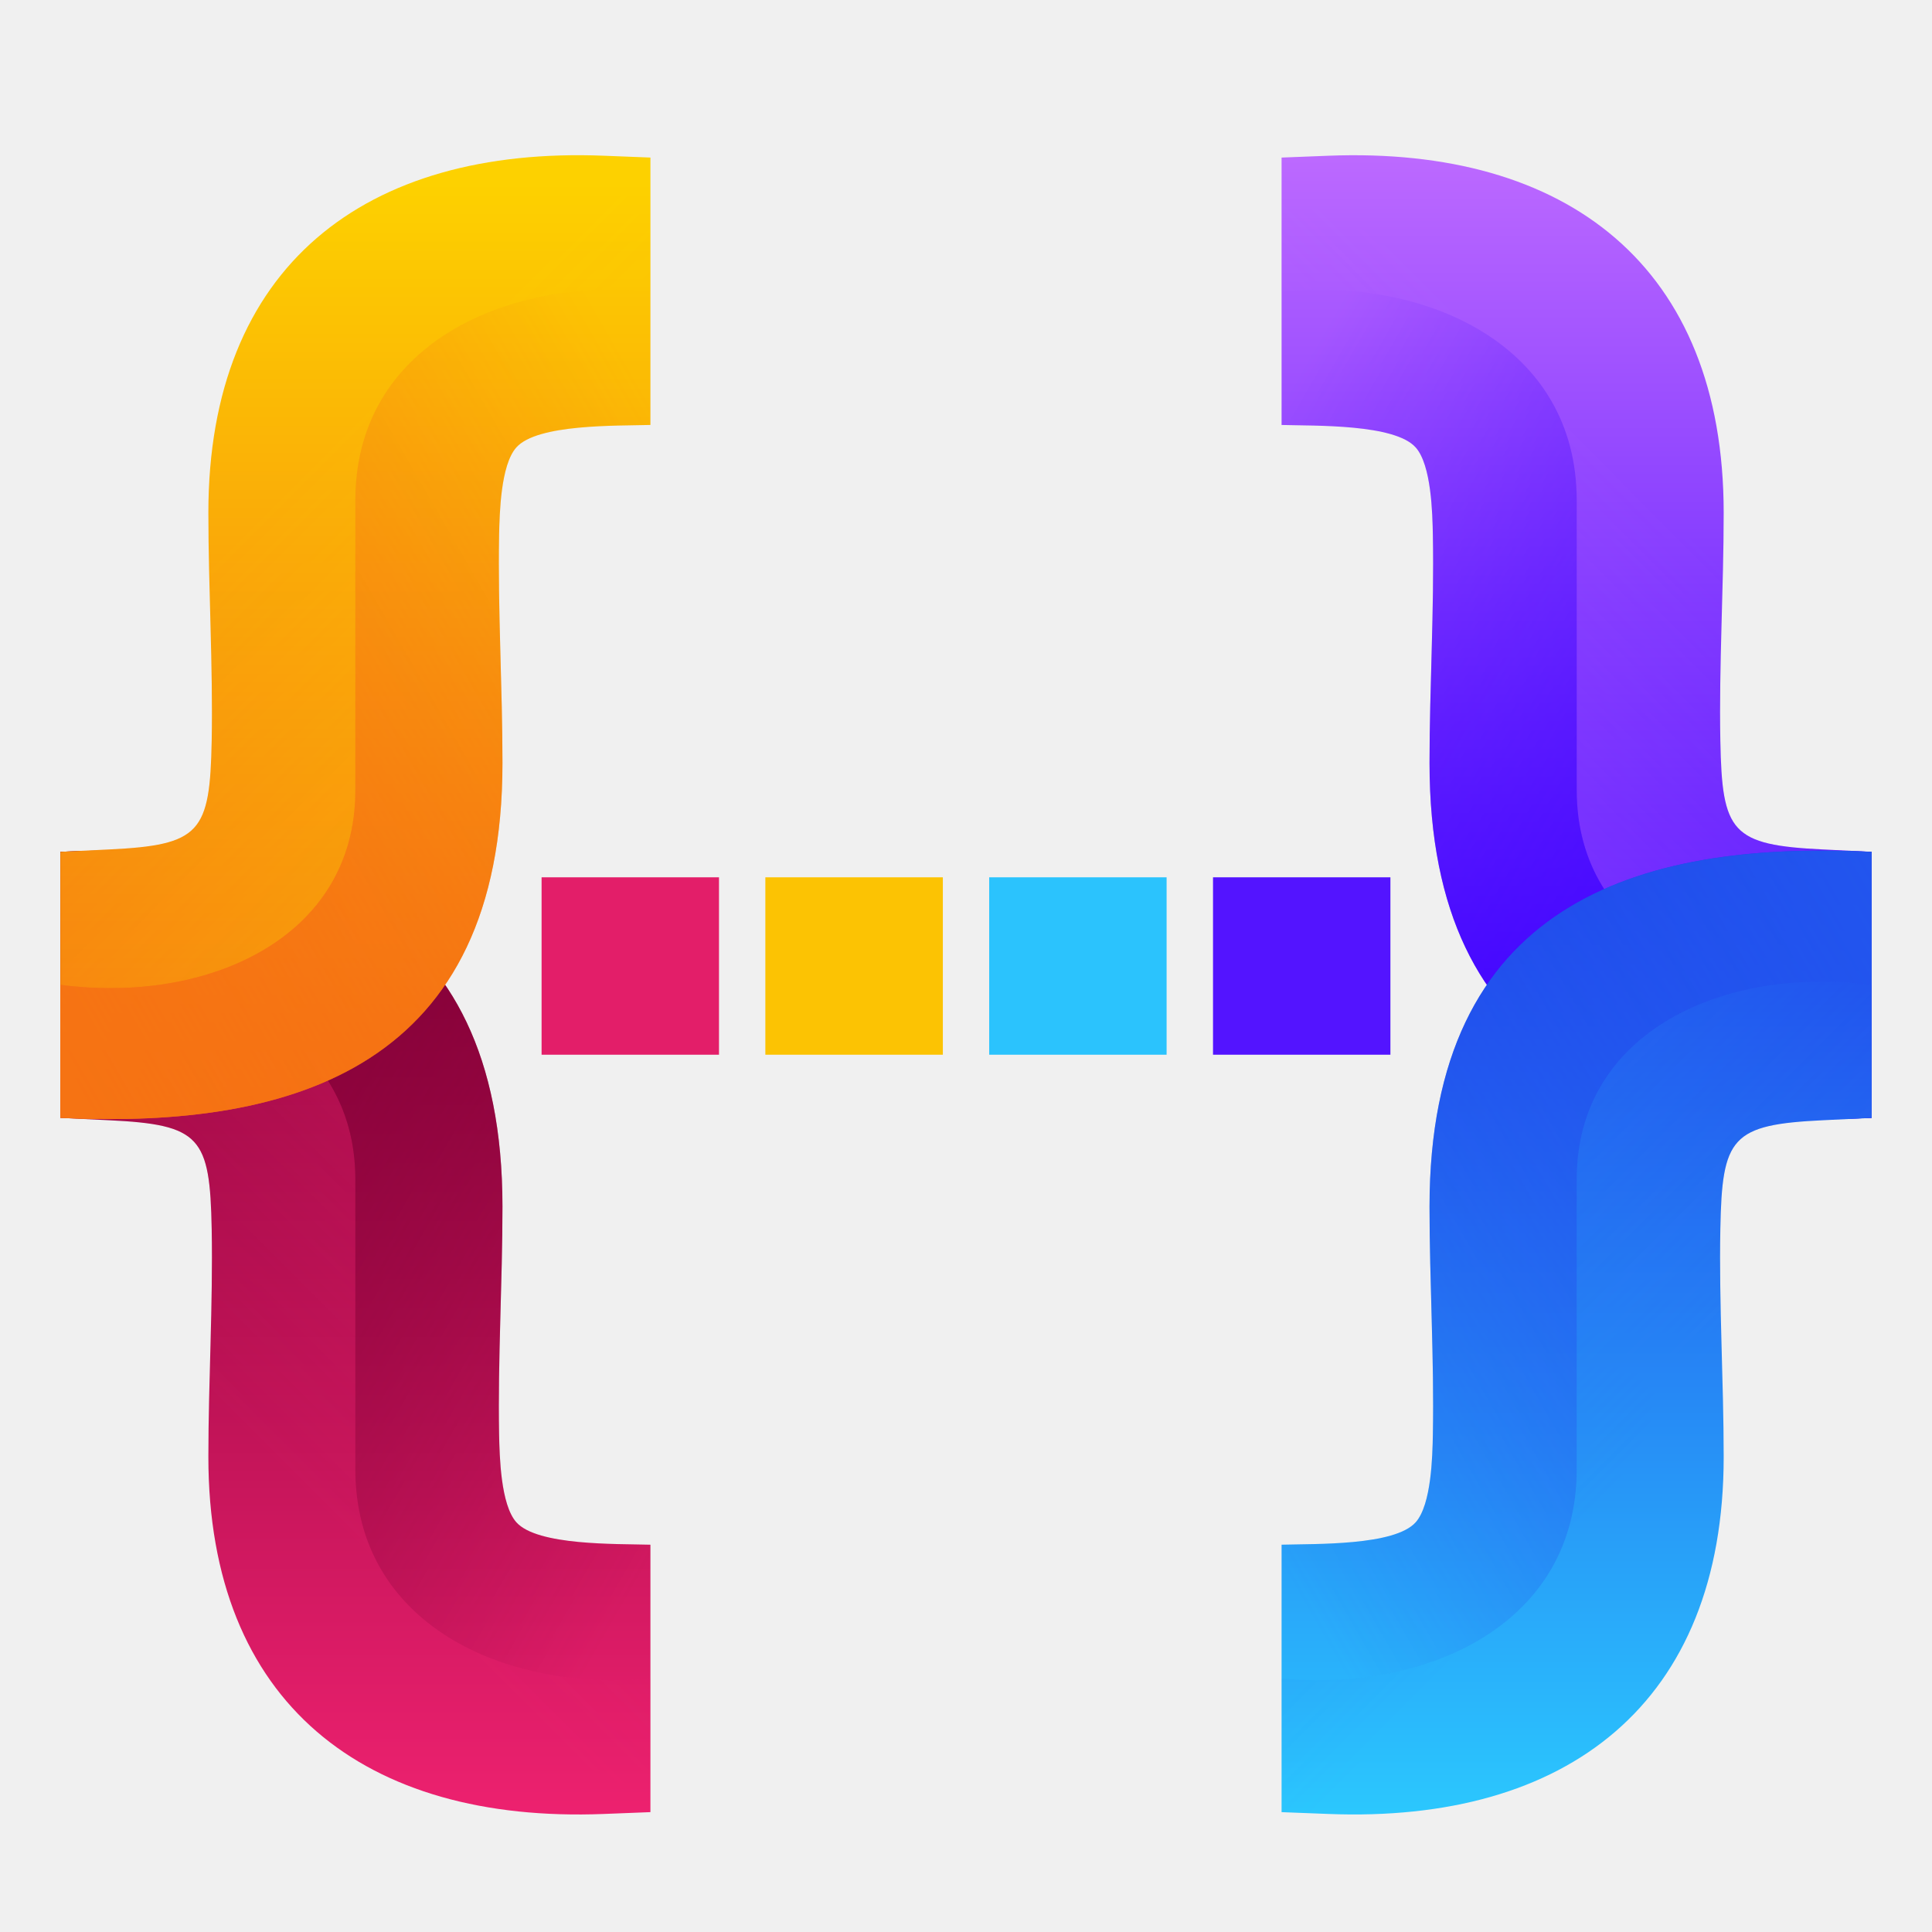
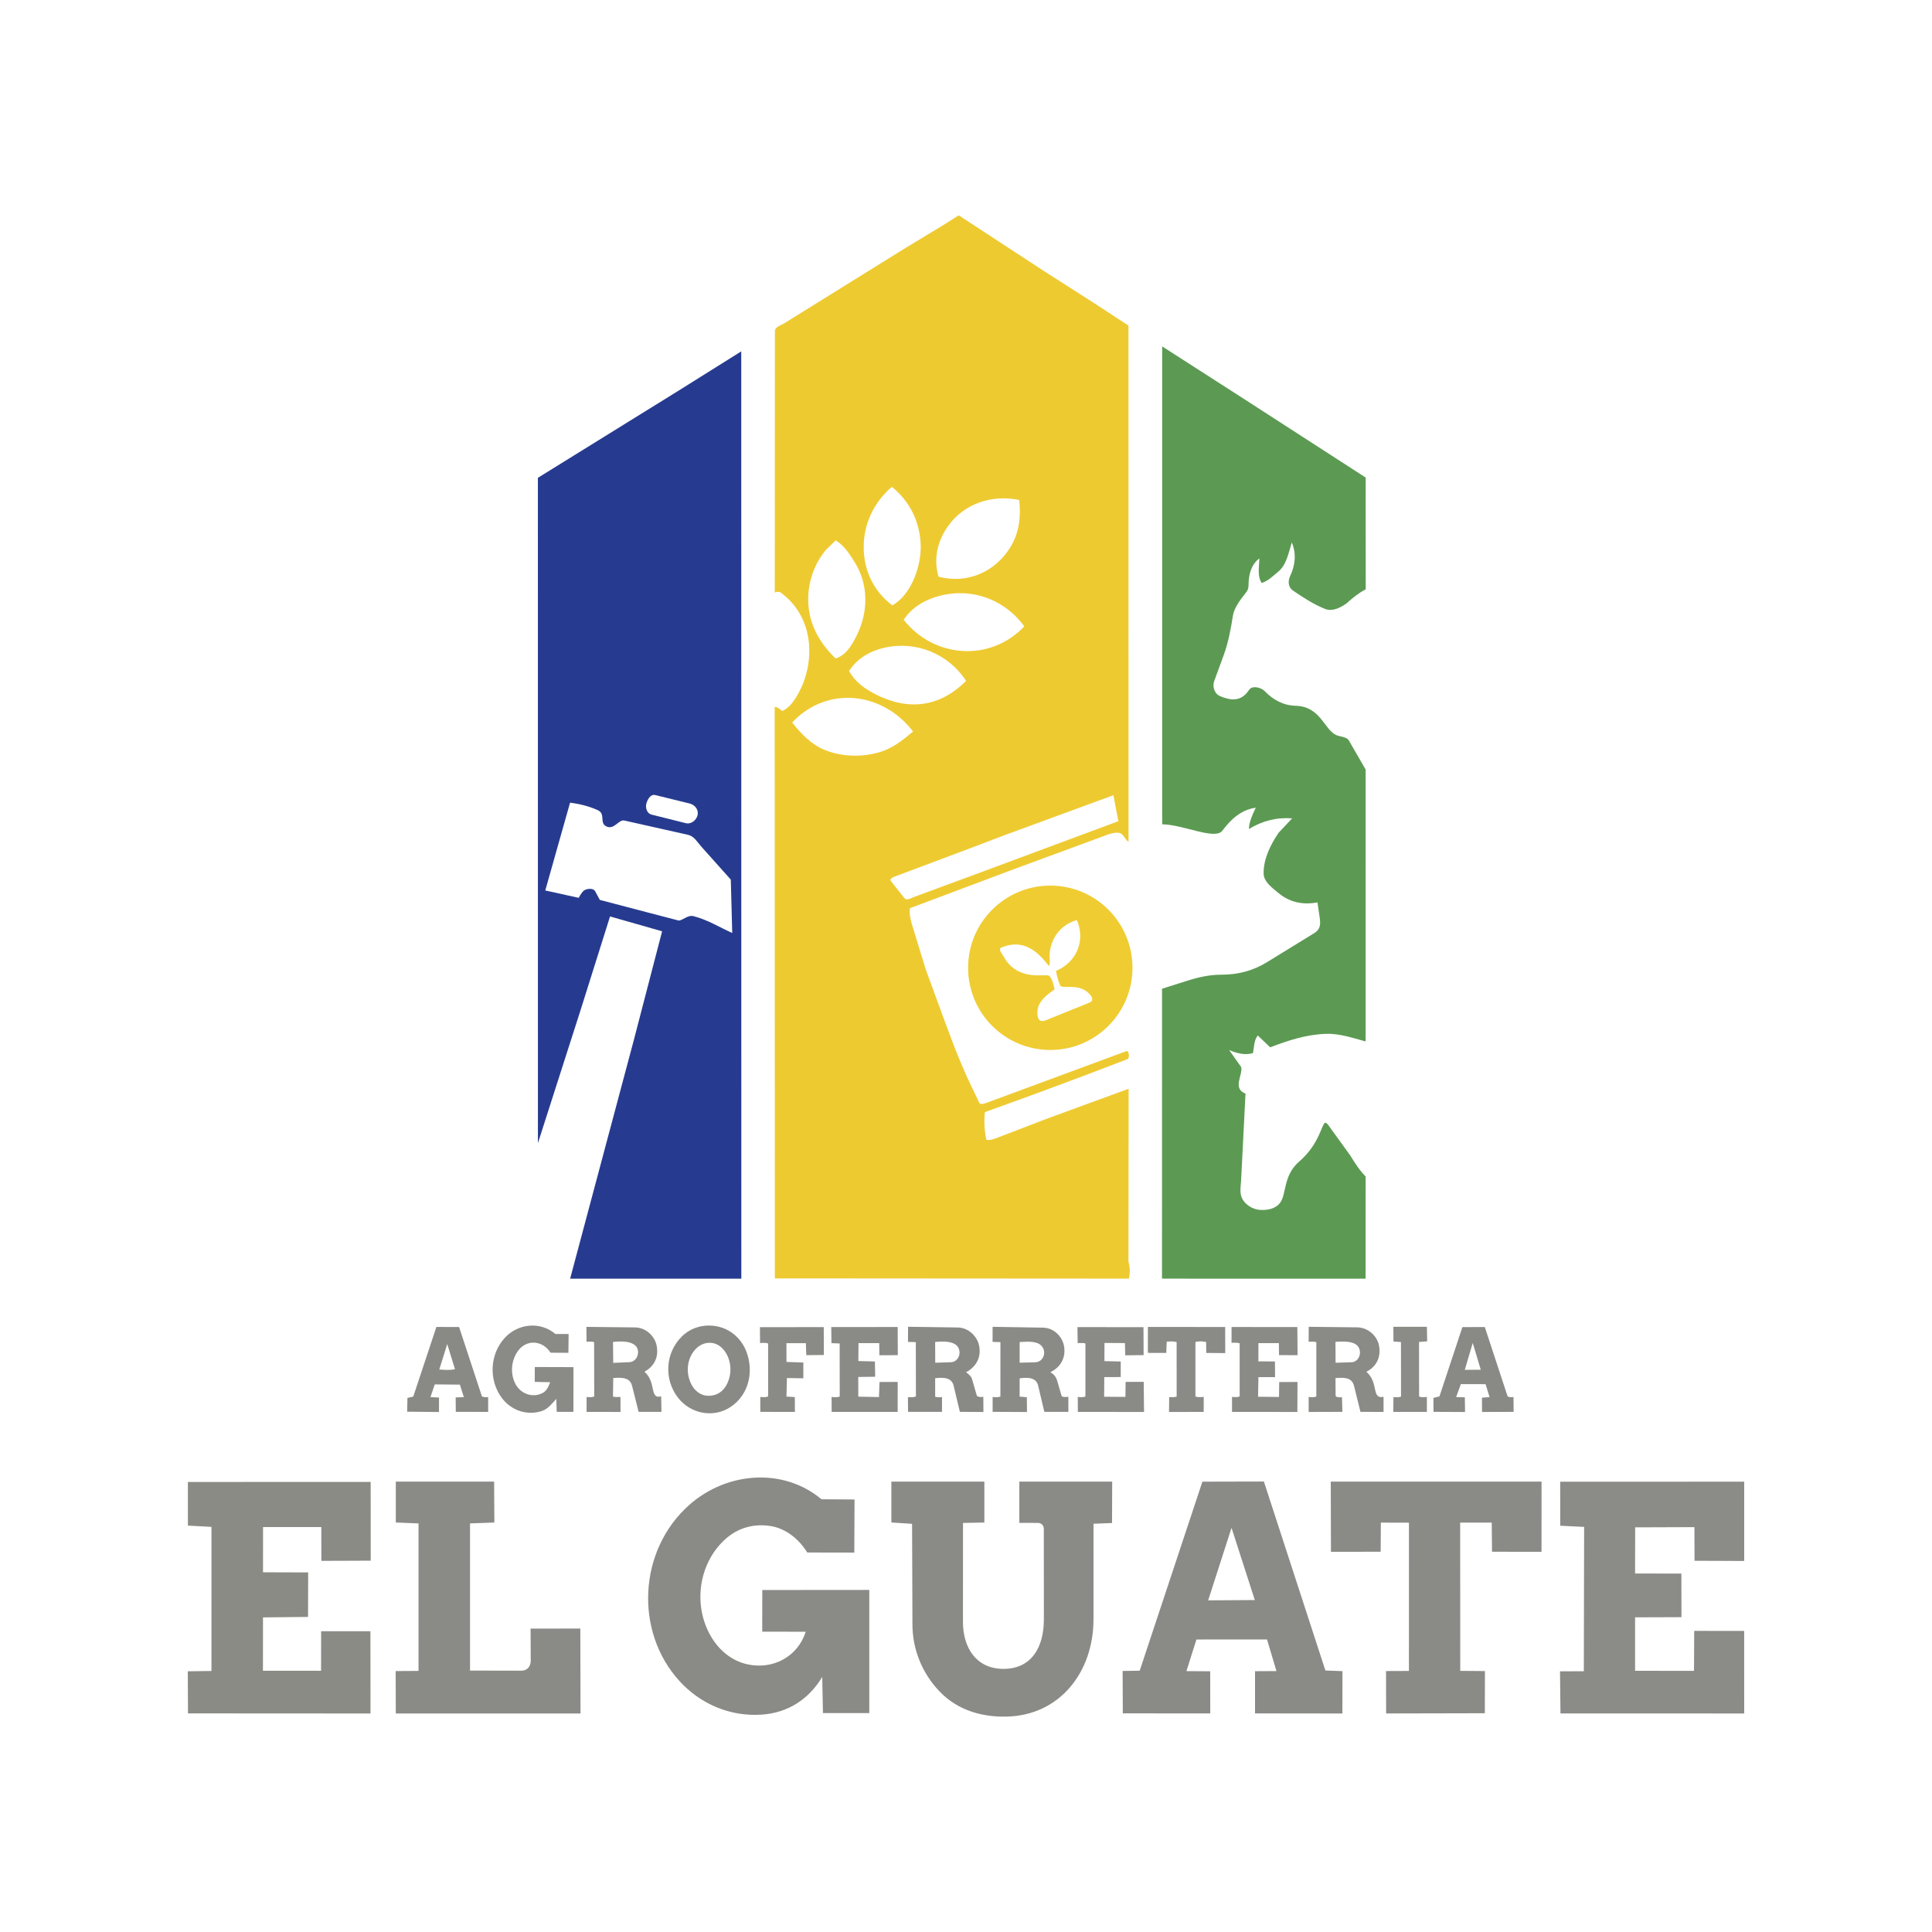
- <svg xmlns="http://www.w3.org/2000/svg" xmlns:xlink="http://www.w3.org/1999/xlink" id="Layer_1" data-name="Layer 1" viewBox="0 0 1080 1080">
+ <svg xmlns="http://www.w3.org/2000/svg" id="Layer_1" data-name="Layer 1" viewBox="0 0 1080 1080">
  <defs>
    <style>
      .cls-1 {
-         mask: url(#mask);
+         fill: #5c9a53;
      }

      .cls-2 {
-         fill: #f67313;
+         fill: #eeca31;
      }

-       .cls-2, .cls-3, .cls-4, .cls-5, .cls-6, .cls-7, .cls-8, .cls-9 {
-         fill-rule: evenodd;
+       .cls-3 {
+         fill: #8a8a86;
+       }
+ 
+       .cls-4 {
+         fill: #8b8b87;
+       }
+ 
+       .cls-5 {
+         fill: #fff;
+       }
+ 
+       .cls-6 {
+         fill: #263b8f;
+       }
+ 
+       .cls-7 {
+         fill: #898985;
+       }
+ 
+       .cls-8 {
+         fill: #8a8b86;
+       }
+ 
+       .cls-9 {
+         fill: #efcc31;
      }

      .cls-10 {
-         fill: #2bc3fd;
+         fill: #8b8b86;
      }

      .cls-11 {
-         fill: url(#linear-gradient-8);
-       }
- 
-       .cls-12 {
-         fill: url(#linear-gradient-7);
-       }
- 
-       .cls-13 {
-         fill: url(#linear-gradient-5);
-       }
- 
-       .cls-14 {
-         fill: url(#linear-gradient-6);
-       }
- 
-       .cls-15 {
-         fill: url(#linear-gradient-9);
-       }
- 
-       .cls-16 {
-         fill: url(#linear-gradient-4);
-       }
- 
-       .cls-17 {
-         fill: url(#linear-gradient-3);
-       }
- 
-       .cls-18 {
-         fill: url(#linear-gradient-2);
-       }
- 
-       .cls-19 {
-         fill: url(#linear-gradient);
-       }
- 
-       .cls-20 {
-         mask: url(#mask-2);
-       }
- 
-       .cls-21 {
-         mask: url(#mask-3);
-       }
- 
-       .cls-22 {
-         mask: url(#mask-4);
-       }
- 
-       .cls-23 {
-         mask: url(#mask-5);
-       }
- 
-       .cls-24 {
-         mask: url(#mask-7);
-       }
- 
-       .cls-25 {
-         mask: url(#mask-6);
-       }
- 
-       .cls-26 {
-         mask: url(#mask-1);
-       }
- 
-       .cls-3 {
-         fill: #830037;
-       }
- 
-       .cls-4 {
-         fill: #2684f5;
-       }
- 
-       .cls-27 {
-         clip-path: url(#clippath-1);
-       }
- 
-       .cls-28 {
-         clip-path: url(#clippath-3);
-       }
- 
-       .cls-29 {
-         clip-path: url(#clippath-2);
-       }
- 
-       .cls-30 {
-         fill: #fcc303;
-       }
- 
-       .cls-31 {
-         clip-rule: evenodd;
-         fill: none;
-       }
- 
-       .cls-32 {
-         fill: url(#linear-gradient-10);
-       }
- 
-       .cls-33 {
-         fill: url(#linear-gradient-11);
-       }
- 
-       .cls-34 {
-         fill: url(#linear-gradient-12);
-       }
- 
-       .cls-5 {
-         fill: #eb206e;
-       }
- 
-       .cls-35 {
-         fill: #e31e69;
-       }
- 
-       .cls-6 {
-         fill: #25e;
-       }
- 
-       .cls-7 {
-         fill: #4004ff;
-       }
- 
-       .cls-8 {
-         fill: #b866ff;
-       }
- 
-       .cls-36 {
-         fill: #5314ff;
-       }
- 
-       .cls-37 {
-         clip-path: url(#clippath);
-       }
- 
-       .cls-9 {
-         fill: #fdd000;
+         fill: #898a85;
      }
    </style>
-     <clipPath id="clippath">
-       <path class="cls-31" d="M33.74,476.18v148.72l26.92,1.31c51.56,2.44,56.68,9.4,57.68,60.87.76,42.13-1.86,84.99-1.86,127.32,0,138.03,87.73,204.84,220.96,199.62l26.15-1.03v-149.49c-19-.55-63.26.62-74.96-12.55-8.78-9.86-9.36-36.83-9.64-49.11-.75-42.11,1.89-84.99,1.89-127.33,0-168.73-115.19-204.73-247.15-198.33" />
-     </clipPath>
-     <linearGradient id="linear-gradient" x1="881.34" y1="-1703.07" x2="881.34" y2="-2236.99" gradientTransform="translate(1080 -1222.71) rotate(-180)" gradientUnits="userSpaceOnUse">
-       <stop offset="0" stop-color="#820036" />
-       <stop offset="1" stop-color="#ed216f" />
-     </linearGradient>
-     <linearGradient id="linear-gradient-2" x1="392.28" y1="-1233.42" x2="828.92" y2="-1670.06" gradientTransform="translate(983.99 -844.98) rotate(-180)" gradientUnits="userSpaceOnUse">
-       <stop offset="0" stop-color="#fff" />
-       <stop offset="1" stop-color="#000" />
-     </linearGradient>
-     <mask id="mask" x="33.74" y="548.66" width="329.85" height="465.65" maskUnits="userSpaceOnUse">
-       <rect class="cls-18" x="33.74" y="548.66" width="329.85" height="465.65" />
-     </mask>
-     <linearGradient id="linear-gradient-3" x1="1005.65" y1="-1427.29" x2="589.1" y2="-1667.63" gradientTransform="translate(983.99 -847.06) rotate(-180)" xlink:href="#linear-gradient-2" />
-     <mask id="mask-1" x="33.74" y="475.49" width="329.85" height="463.72" maskUnits="userSpaceOnUse">
-       <rect class="cls-17" x="33.74" y="475.49" width="329.85" height="463.72" />
-     </mask>
-     <clipPath id="clippath-1">
-       <path class="cls-31" d="M33.74,624.9v-148.72l26.92-1.31c51.56-2.45,56.68-9.43,57.68-60.85.76-42.13-1.86-85.01-1.86-127.35,0-138.05,87.73-204.85,220.96-199.62l26.15,1.03v149.47c-19,.55-63.26-.62-74.96,12.56-8.78,9.84-9.36,36.83-9.64,49.08-.75,42.13,1.89,85.01,1.89,127.34,0,168.75-115.19,204.75-247.15,198.35" />
-     </clipPath>
-     <linearGradient id="linear-gradient-4" x1="881.34" y1="-1848.26" x2="881.34" y2="-1324.55" gradientTransform="translate(1080 -1222.71) rotate(-180)" gradientUnits="userSpaceOnUse">
-       <stop offset="0" stop-color="#f56b15" />
-       <stop offset="1" stop-color="#fdd100" />
-     </linearGradient>
-     <linearGradient id="linear-gradient-5" x1="392.2" y1="-1570.49" x2="828.83" y2="-1134.21" gradientTransform="translate(983.99 -858.09) rotate(-180)" xlink:href="#linear-gradient-2" />
-     <mask id="mask-2" x="33.74" y="86.77" width="329.85" height="465.62" maskUnits="userSpaceOnUse">
-       <rect class="cls-13" x="33.74" y="86.78" width="329.85" height="465.62" />
-     </mask>
-     <linearGradient id="linear-gradient-6" x1="1005.69" y1="-1376.82" x2="589.11" y2="-1136.46" gradientTransform="translate(983.99 -855.96) rotate(-180)" xlink:href="#linear-gradient-2" />
-     <mask id="mask-3" x="33.74" y="161.85" width="329.85" height="463.74" maskUnits="userSpaceOnUse">
-       <rect class="cls-14" x="33.74" y="161.85" width="329.85" height="463.74" />
-     </mask>
-     <clipPath id="clippath-2">
-       <path class="cls-31" d="M1046.26,624.9v-148.72l-26.93-1.31c-51.58-2.48-56.69-9.43-57.65-60.88-.79-42.13,1.87-85.01,1.87-127.31,0-138.05-87.74-204.85-220.97-199.62l-26.18,1.03v149.47c18.98.55,63.27-.62,74.98,12.56,8.78,9.84,9.38,36.83,9.6,49.08.79,42.13-1.87,85.01-1.87,127.34,0,168.75,115.21,204.75,247.15,198.35" />
-     </clipPath>
-     <linearGradient id="linear-gradient-7" x1="198.66" y1="-1848.62" x2="198.66" y2="-1311.16" gradientTransform="translate(1080 -1222.71) rotate(-180)" gradientUnits="userSpaceOnUse">
-       <stop offset="0" stop-color="#3a00ff" />
-       <stop offset="1" stop-color="#bc69ff" />
-     </linearGradient>
-     <linearGradient id="linear-gradient-8" x1="567.92" y1="-1570.51" x2="131.26" y2="-1134.2" gradientTransform="translate(1056.09 -858.09) rotate(-180)" xlink:href="#linear-gradient-2" />
-     <mask id="mask-4" x="716.41" y="86.76" width="329.85" height="465.63" maskUnits="userSpaceOnUse">
-       <rect class="cls-11" x="716.41" y="86.76" width="329.85" height="465.63" />
-     </mask>
-     <linearGradient id="linear-gradient-9" x1="-45.56" y1="-1376.81" x2="371.01" y2="-1136.44" gradientTransform="translate(1056.09 -855.96) rotate(-180)" xlink:href="#linear-gradient-2" />
-     <mask id="mask-5" x="716.41" y="161.84" width="329.85" height="463.75" maskUnits="userSpaceOnUse">
-       <rect class="cls-15" x="716.41" y="161.86" width="329.85" height="463.74" />
-     </mask>
-     <clipPath id="clippath-3">
-       <path class="cls-31" d="M1046.26,476.19v148.72l-26.93,1.29c-51.58,2.45-56.69,9.41-57.65,60.87-.79,42.13,1.87,85.01,1.87,127.34,0,138.03-87.74,204.84-220.97,199.6l-26.18-1.01v-149.51c18.98-.55,63.27.64,74.98-12.53,8.78-9.86,9.38-36.84,9.6-49.11.79-42.13-1.87-84.99-1.87-127.33,0-168.73,115.21-204.77,247.15-198.33" />
-     </clipPath>
-     <linearGradient id="linear-gradient-10" x1="198.66" y1="-1636.81" x2="198.66" y2="-2276.83" gradientTransform="translate(1080 -1222.71) rotate(-180)" gradientUnits="userSpaceOnUse">
-       <stop offset="0" stop-color="#1e27e8" />
-       <stop offset="1" stop-color="#2cd2ff" />
-     </linearGradient>
-     <linearGradient id="linear-gradient-11" x1="-45.56" y1="-1427.28" x2="371" y2="-1667.64" gradientTransform="translate(1056.09 -847.06) rotate(-180)" xlink:href="#linear-gradient-2" />
-     <mask id="mask-6" x="716.41" y="475.46" width="329.85" height="463.76" maskUnits="userSpaceOnUse">
-       <rect class="cls-33" x="716.41" y="475.46" width="329.85" height="463.76" />
-     </mask>
-     <linearGradient id="linear-gradient-12" x1="567.8" y1="-1233.42" x2="131.15" y2="-1670.07" gradientTransform="translate(1056.09 -844.98) rotate(-180)" xlink:href="#linear-gradient-2" />
-     <mask id="mask-7" x="716.41" y="548.67" width="329.85" height="465.63" maskUnits="userSpaceOnUse">
-       <rect class="cls-34" x="716.41" y="548.67" width="329.85" height="465.63" />
-     </mask>
  </defs>
+   <rect class="cls-5" x="-68.69" y="-24.78" width="1213.73" height="1213.73" />
  <g>
-     <g class="cls-37">
-       <rect class="cls-19" x="33.74" y="469.78" width="329.85" height="549.45" />
-     </g>
-     <g class="cls-1">
-       <path class="cls-5" d="M33.74,550.54c81.36-10.82,164.9,25.54,164.9,108.76v162.09c0,86.37,83.32,124.59,164.96,116.85v74.75l-26.15,1.03c-133.23,5.21-220.96-61.59-220.96-199.62,0-42.33,2.62-85.2,1.86-127.32-1-51.47-6.12-58.42-57.68-60.87l-26.92-1.31v-74.36Z" />
-     </g>
-     <g class="cls-26">
-       <path class="cls-3" d="M33.74,476.18v74.36c81.36-10.82,164.9,25.54,164.9,108.76v162.09c0,86.37,83.32,124.59,164.96,116.85v-74.74c-19-.55-63.26.62-74.96-12.55-8.78-9.86-9.36-36.83-9.64-49.11-.75-42.11,1.89-84.99,1.89-127.33,0-168.73-115.19-204.73-247.15-198.33" />
-     </g>
-     <g class="cls-27">
-       <rect class="cls-16" x="33.74" y="81.83" width="329.85" height="549.47" />
-     </g>
-     <g class="cls-20">
-       <path class="cls-9" d="M33.74,550.52c81.36,10.82,164.9-25.54,164.9-108.76v-162.1c0-86.35,83.32-124.56,164.96-116.81v-74.75l-26.15-1.03c-133.23-5.23-220.96,61.57-220.96,199.62,0,42.34,2.62,85.22,1.86,127.35-1,51.42-6.12,58.4-57.68,60.85l-26.92,1.31v74.34Z" />
-     </g>
-     <g class="cls-21">
-       <path class="cls-2" d="M33.74,624.9v-74.37c81.36,10.82,164.9-25.54,164.9-108.76v-162.1c0-86.35,83.32-124.56,164.96-116.81v74.72c-19,.55-63.26-.62-74.96,12.56-8.78,9.84-9.36,36.83-9.64,49.08-.75,42.13,1.89,85.01,1.89,127.34,0,168.75-115.19,204.75-247.15,198.35" />
-     </g>
-   </g>
-   <g>
-     <g class="cls-29">
-       <rect class="cls-12" x="716.41" y="81.84" width="329.85" height="549.47" />
-     </g>
-     <g class="cls-22">
-       <path class="cls-8" d="M1046.26,550.53c-81.36,10.82-164.87-25.54-164.87-108.76v-162.1c0-86.35-83.34-124.59-164.98-116.85v-74.72l26.18-1.03c133.23-5.23,220.97,61.57,220.97,199.62,0,42.3-2.66,85.18-1.87,127.31.96,51.46,6.07,58.41,57.65,60.88l26.93,1.31v74.34Z" />
-     </g>
-     <g class="cls-23">
-       <path class="cls-7" d="M1046.26,624.9v-74.37c-81.36,10.82-164.87-25.54-164.87-108.76v-162.1c0-86.35-83.34-124.59-164.98-116.85v74.75c18.98.55,63.27-.62,74.98,12.56,8.78,9.84,9.38,36.83,9.6,49.08.79,42.13-1.87,85.01-1.87,127.34,0,168.75,115.21,204.75,247.15,198.35" />
-     </g>
-     <g class="cls-28">
-       <rect class="cls-32" x="716.41" y="469.75" width="329.85" height="549.49" />
-     </g>
-     <g class="cls-25">
-       <path class="cls-6" d="M1046.26,476.19v74.34c-81.36-10.81-164.87,25.56-164.87,108.78v162.09c0,86.37-83.34,124.57-164.98,116.85v-74.76c18.98-.55,63.27.64,74.98-12.53,8.78-9.86,9.38-36.84,9.6-49.11.79-42.13-1.87-84.99-1.87-127.33,0-168.73,115.21-204.77,247.15-198.33" />
-     </g>
-     <g class="cls-24">
-       <path class="cls-4" d="M1046.26,550.53c-81.36-10.81-164.87,25.56-164.87,108.78v162.09c0,86.37-83.34,124.57-164.98,116.85v74.75l26.18,1.01c133.23,5.23,220.97-61.57,220.97-199.6,0-42.33-2.66-85.22-1.87-127.34.96-51.45,6.07-58.42,57.65-60.87l26.93-1.29v-74.37Z" />
-     </g>
-   </g>
-   <g>
-     <rect class="cls-36" x="678.08" y="490.42" width="99.17" height="99.17" />
-     <rect class="cls-10" x="552.97" y="490.42" width="99.17" height="99.17" />
-     <rect class="cls-30" x="427.84" y="490.42" width="99.22" height="99.17" />
-     <rect class="cls-35" x="302.75" y="490.42" width="99.17" height="99.17" />
+     <path class="cls-8" d="M298.92,772.49l.03-8.32,21.62.07-.03,25h-9.34s-.22-7.26-.22-7.26c-2.66,2.9-4.71,5.7-8.2,6.83-8.11,2.61-16.91-.28-22.18-7.26-7.47-9.91-6.9-24.36,1.47-33.58,7.57-8.33,20.18-9.32,28.39-2.26h7.4s-.12,10.52-.12,10.52l-9.96-.06c-2.14-3.3-5.23-5.26-8.69-5.59-3.71-.35-7.29,1.37-9.63,4.71-3.59,5.12-4.28,11.94-1.67,17.67,2.75,6.05,9.82,8.8,15.65,5.68,2.2-1.18,3.22-3.67,4.13-5.97l-8.64-.19Z" />
+     <path class="cls-8" d="M479.76,780.74l11.59.23.31-8.42,10.17-.05-.03,16.75h-36.89s-.04-8.34-.04-8.34c1.75.16,2.87.27,4.54-.21l-.03-29.68-4.6-.2-.1-8.99,37.13-.02.07,15.74-10.29.05-.1-6.77-11.58-.03-.09,10.03,9.26.25.15,8.52-9.46.13.02,11Z" />
+     <path class="cls-8" d="M617.22,780.79l11.91.08.09-8.37,10.12-.05.18,16.85-36.99-.05-.05-8.35c1.76.18,2.94.23,4.28-.25v-29.66c-1.39-.34-2.58-.24-4.34-.2l-.11-8.93,36.9.03.08,15.63-10.27.11-.18-6.84-11.42-.08-.05,10.17,9.13.21v8.68s-9.2.04-9.2.04l-.08,10.98Z" />
+     <path class="cls-8" d="M703.25,780.78l11.73.14.1-8.34,10.23-.05-.07,16.76-36.52-.04-.02-8.38c1.76.18,2.96.24,4.28-.24v-29.7c-1.54-.48-2.88-.31-4.56-.32l.03-8.8,36.78.02.12,15.72-10.37-.02-.07-6.72-11.44.02-.03,10.18,9.26.06.07,8.75h-9.3s-.2,10.96-.2,10.96Z" />
+     <path class="cls-8" d="M672.87,789.26l-19.38.04.11-8.32c1.48.02,2.6.19,4.16-.27l-.02-30.5c-1.9-.45-3.35-.38-5.54-.2l-.26,6.29-10.28-.03.03-14.5,43.19.03.03,14.59-10.61-.09-.06-6.09c-1.98-.45-3.74-.57-5.99-.03v30.49c1.76.48,2.89.37,4.64.2l-.02,8.37Z" />
+     <path class="cls-8" d="M439.9,770.32l-.26,10.36,4.67.31.05,8.28-19.35-.03v-8.33c1.72.16,2.88.22,4.39-.27l-.02-29.65c-1.52-.45-2.7-.36-4.5-.21l-.07-8.89,35.67-.03.07,15.59-9.83.09-.24-6.71-10.86.02.03,10.48,9.42.32v8.83s-9.18-.15-9.18-.15Z" />
+     <path class="cls-4" d="M797.63,789.27l-18.78-.02.11-8.26c1.49.08,2.61.25,4.22-.27l-.03-30.52-4.19-.29-.06-8.21h18.73s.17,8.12.17,8.12l-4.56.37.04,30.49c1.38.47,2.55.41,4.35.22v8.39Z" />
+     <path class="cls-8" d="M580.35,774.63c-1.02-4.31-5.12-4.9-10.35-4.13l-.04,10.22,4.05.34.08,8.26-19.2-.09v-8.31c1.57.13,2.72.28,4.34-.21l.02-30.45-4.4-.14.03-8.42,28.14.46c6.19.1,10.89,5.08,11.8,10.42,1.03,6.04-1.58,11.51-7.67,14.5,2.1,1.14,3.22,2.72,3.85,4.89l2.48,8.48c.67.68,2.79.49,3.74.37v8.43s-13.43-.03-13.43-.03l-3.45-14.59ZM583.7,756.37c.12-2.36-1.4-4.81-4.08-5.67-3.04-.97-6.3-.67-9.63-.49v11.56s8.7-.25,8.7-.25c3.16-.09,4.89-2.62,5.01-5.15Z" />
+     <path class="cls-11" d="M533.13,774.75c-1.07-4.46-4.98-4.95-10.37-4.32v10.34c1.38.39,2.27.34,3.82.17v8.3s-18.97-.02-18.97-.02l-.08-8.2c1.41,0,2.8.24,4.48-.36l-.06-30.39-4.38-.14.04-8.46,27.76.4c6.16.09,10.98,5.14,11.97,10.21,1.23,6.28-1.38,11.63-7.32,14.81,1.5,1.14,2.86,2.17,3.37,3.93l2.65,9.09c.25.84,2.5.98,3.65.72l.05,8.48-13.16-.08-3.46-14.47ZM536.39,755.84c-.35-5.6-6.51-6.4-13.64-5.68l.05,11.62,8.81-.29c3.14-.1,4.94-3.15,4.78-5.64Z" />
+     <path class="cls-8" d="M746.54,770.35l.07,9.83c0,.85,2.48,1.18,3.55.76l.26,8.29-18.87.06v-8.38c1.71.2,2.86.26,4.29-.27v-30.39c-1.48-.34-2.61-.26-4.3-.21l.05-8.35,27.03.3c6.09.07,11.07,4.67,12.2,9.95,1.31,6.1-.97,11.89-7.01,14.88,7.14,6.3,2.62,15.4,9.6,14.02v8.43s-12.91-.04-12.91-.04l-3.56-14.38c-1.12-4.52-4.63-4.98-10.38-4.5ZM760.23,755.79c-.33-5.65-6.48-6.27-13.71-5.67l.08,11.67,8.92-.29c3.15-.1,4.86-3.16,4.71-5.71Z" />
+     <path class="cls-3" d="M342.81,770.32l-.16,10.39c1.35.33,2.46.27,4.19.2l.04,8.38-18.98-.04.02-8.33c1.73.2,2.88.23,4.26-.3l-.06-30.37c-1.34-.36-2.51-.3-4.24-.22l-.08-8.3,27.18.3c6.02.07,10.8,4.78,11.95,9.57,1.53,6.42-.81,12.01-6.69,15.2,6.92,6.08,2.6,15.44,9.36,13.78l.16,8.66h-12.78s-3.61-14.41-3.61-14.41c-1.16-4.63-5.02-4.94-10.54-4.51ZM356.69,755.69c-.18-5.42-6.99-6.36-14.01-5.54l.11,11.71,9.1-.41c3.16-.14,4.89-3.15,4.8-5.77Z" />
+     <path class="cls-11" d="M408.63,786.34c-9.82,6.7-22.81,3.91-29.73-5.16-7.9-10.35-6.98-25.04,2.34-34.16,5.57-5.45,13.49-7.24,21.1-5.22,6.57,1.75,12.34,6.83,15.01,14.05,3.99,10.77,1.39,23.6-8.71,30.48ZM405.04,755.19c-2.1-2.87-4.97-4.45-7.91-4.56-3.23-.12-6.23,1.23-8.56,3.83-4.88,5.45-5.34,13.77-1.69,20.13,1.98,3.44,5.37,5.57,8.85,5.67,3.72.11,7.44-1.4,9.8-5.08,3.94-6.16,3.63-14.37-.48-19.99Z" />
+     <path class="cls-7" d="M257.06,774.01l-14.04-.12-2.39,7.11,4.79.23-.03,8.09-17.8-.17.18-7.69,3.25-.77,12.92-38.91,12.69.02,12.75,38.74c.66.52,2.48.56,3.5.44v8.28s-18.09-.04-18.09-.04l-.07-8.04,4.58-.19-2.22-6.98ZM250.02,751.32l-4.46,14.25c3.43.19,5.66.48,8.78-.18l-4.33-14.07Z" />
+     <path class="cls-11" d="M830.46,773.76l-13.83-.03-2.65,7.25,4.87.13.11,8.21-17.62-.09-.05-7.79,3.37-.84,12.83-38.74,12.52-.04,12.71,38.64c.21.63,2.49.69,3.33.49l.08,8.29-17.65.05-.06-7.97,4.26-.34-2.24-7.22ZM823.27,750.74l-4.45,15.02,8.94-.07-4.49-14.95Z" />
+     <path class="cls-6" d="M370.13,520.6l-29.11-8.3-16.56,52.61-23.76,74.1-.02-371.91,78.16-48.42,35.52-22.26.05,518.36h-95.7s35.51-133.03,35.51-133.03l15.9-61.13ZM409.32,521.55l-.8-29.85-16.56-18.53c-2.11-2.37-3.92-5.72-7.29-6.48l-35.69-8.02c-3.1-.7-5.63,5.37-9.97,3.32-4.21-1.99-.16-7.04-5-9.18-4.88-2.16-10-3.44-15.34-4.11l-4.21,14.9-9.65,34.18,18.69,4.11c1.23-2.2,2.28-4.07,4.07-4.65,1.66-.53,4.23-.71,5.17,1.05l2.56,4.76,25.8,6.77,18.35,4.79c2.5-.29,5.1-3.21,8.07-2.5,7.95,1.98,14.3,6.06,21.79,9.44ZM366.24,444.44c-2.75-.68-4.44,2.89-4.94,4.84-.58,2.27.28,5.42,2.91,6.08l19.09,4.78c3.23.81,6.14-1.85,6.69-4.65s-1.4-5.57-4.5-6.33l-19.25-4.73Z" />
+     <path class="cls-1" d="M693.8,596.43c1.2,4.29-5.17,11.99,2.44,14.9l-2.44,48.27c-.18,3.49-.95,6.83.38,9.96,1.65,3.89,6.21,6.41,9.59,6.72,4.56.42,9.35-.46,11.95-4.11,3.48-4.9,1.58-15.14,10.56-22.89,11.25-9.71,12.5-20.78,14.39-21.61.45-.2,1.23.4,1.66.99l12.44,17.2c2.61,4.23,5.08,8.17,8.62,11.81l-.02,57.13-113.8-.03.02-162.07,14.08-4.46c6.32-2,12.45-3.38,19.15-3.39,9.26,0,17.57-2.16,25.46-7.01l26.39-16.22c3.44-2.11,3.61-4.86,3.05-8.66l-1.24-8.51c-8.09,1.5-15.58.02-21.98-5.38-2.95-2.49-7.97-5.99-8.11-10.51-.26-8.24,3.89-16.5,8.38-23.07l7.54-8.02c-8.73-.67-16.65,1.4-24.18,5.95.23-4.39,1.95-7.84,3.86-11.92-8.44,1.22-13.96,6.62-18.72,12.89-4.07,5.37-21.95-3.5-33.6-3.59V193.64s45.08,28.96,45.08,28.96l68.67,44.35.03,62.47c-4.04,2.16-7.32,4.77-10.79,7.95-3.35,2.31-7.85,4.69-11.99,3.01-6.44-2.61-12.27-6.4-17.91-10.27-2.8-1.92-2.85-5.46-1.52-8.22,2.79-5.8,3.54-12.37.89-18.65-2.02,6.44-2.98,12.66-7.87,16.58-2.83,2.26-5.25,4.92-9.02,6.07-2.46-4.06-1.4-8.65-1.24-13.74-4.6,3.42-6.02,9.21-6.04,14.48-.01,2.94-.73,3.72-2.46,5.91-2.37,3.01-5.6,7.42-6.25,11.44-1.29,7.92-2.53,14.99-5.28,22.49l-5.22,14.24c-.86,2.35-.28,5.06,1.16,6.87,1.17,1.46,3.52,2.17,5.58,2.77,5.6,1.65,9.68-.05,12.76-4.71,1.74-2.63,6.72-1.38,8.77.74,4.72,4.9,10.34,7.96,17.29,8.15,13.98.38,15.9,13.44,22.76,16.43,2.06.9,5.74.87,6.95,2.97l9.39,16.27-.02,151.97c-7.46-2.01-14.66-4.54-22.41-4.24-10.93.41-20.93,3.71-30.94,7.52l-6.94-6.61c-2.22,2.86-1.95,6.31-2.68,9.85-4.4,1.29-8.78.21-13.33-1.71l6.72,9.47Z" />
+     <path class="cls-2" d="M570.91,612.97c-4.39,2.44-8.82,4.22-13.84,4.39,2.86-3.83,6.89-4.29,10.6-5.62,1.24-.44,3.12-.49,3.24,1.23Z" />
+     <path class="cls-2" d="M595.72,602.75c-2.7,3.1-6.24,4.29-10.2,3.91,2.2-3.22,6.14-4.57,10.2-3.91Z" />
+     <path class="cls-2" d="M616.44,596.38l-1.97.93c-.78.37-2.53-.57-1.86-1.34,7.95-5.54,12.1-3.21,8.58-1.67l-4.75,2.08Z" />
+     <path class="cls-2" d="M631.08,714.76l-197.94-.13-.08-319.38c1.74-.15,2.86,1.29,4.34,2.19,4.05-2.05,6.55-5.63,8.7-9.46,10.03-17.94,8.59-41.96-7.88-55.31-1.49-1.21-2.34-2.51-5.12-1.45l.07-146.01c0-2.55,3.42-3.35,5.07-4.38l67.39-41.88,20.84-12.61,9.47-5.97,48.26,31.55,27.45,17.54,19.17,12.54.04,288.53c-2-1.09-2.92-4.56-5.13-4.92-3.43-.55-6.73,1.03-9.89,2.19l-51.41,18.94-55.79,20.96c-.45,3.98.61,7.29,1.69,10.82l7.14,23.31,7.01,19.14c5.8,15.83,11.3,31.26,18.63,46.51l4.29,8.91c.61,1.26,2.72.6,4.13.08l78.5-29.02c1.29.94,1.23,3.67.51,4.51l-23.1,8.82-30.62,11.41-26.27,9.49c-.52,5.2-.27,10.11.8,15.44,2.05.48,3.89-.35,5.9-1.01l27.8-10.69,45.86-16.79-.09,96.51c.86,3.25.94,5.97.26,9.59ZM510.98,501.39l37.56-13.85,76.63-28.49-2.78-14.52-60.46,22.19-19.04,7.25-43.65,16.39c-.67.25-1.7,1.24-1.54,1.75l7.81,9.89c1.36,1.72,4.11-.1,5.47-.6ZM498.55,272.13c-9.03,7.78-14.93,18.67-15.65,30.96-.82,14.12,4.64,26.82,15.93,35.31,10.71-5.95,16.39-22.39,15.83-34.25-.6-12.8-6.12-23.93-16.12-32.02ZM477.49,313.8c-2.87-4.48-5.58-8.78-10.3-11.74l-5.5,5.32c-10.56,12.67-13.03,31.01-5.71,45.85,2.81,5.7,6.55,10.39,11.14,14.87,5.54-1.88,8.41-6.41,11.1-11.48,7.36-13.88,7.6-29.79-.73-42.81ZM520.85,334.48c-6.43,2.37-11.82,6.21-15.7,11.95,16.82,21.42,48.25,23.92,67.45,3.73-12.1-16.56-32.64-22.73-51.76-15.69ZM569.74,279.49c-15.32-3.2-30.94,2.1-39.82,14.67-5.98,8.46-8.17,18.24-5.28,28.21,15.85,4.22,31.65-2.45,40.3-16.7,4.87-8.02,5.81-17.04,4.8-26.18ZM510.4,408.91c-17.23-22.43-48.18-25.67-67.6-5.01,5.14,6.38,10.71,12.31,18.34,15.37,9.72,3.91,21.11,4.1,31.11,1.02,6.96-2.14,12.43-6.56,18.15-11.39ZM494.22,362.12c-7.98,1.87-14.93,5.9-19.59,12.91,3.31,6.15,8.73,9.98,14.78,13.07,18.17,9.29,35.81,7.41,50.63-7.48-9.94-15.35-28.3-22.6-45.82-18.5Z" />
+     <path class="cls-9" d="M633.06,541c0,25.37-20.57,45.94-45.94,45.94s-45.94-20.57-45.94-45.94,20.57-45.94,45.94-45.94,45.94,20.57,45.94,45.94ZM586.38,569.61l22.25-8.97c.85-.34,1.69-.83,1.87-1.47.2-.7-.05-1.71-.63-2.5-5.87-7.94-16.18-3.32-17.26-5.83-1.13-2.63-1.79-5.33-2.29-8.1,11.61-4.85,16.61-17.09,11.66-28.38-8.99,2.4-14.7,10.17-15.28,19.23-.14,2.17.62,4.34-.36,6.47-7.36-9.81-15.46-15.23-27.14-10.15-.74,1.53.98,3.27,1.5,4.24,8.29,15.6,24.52,9.47,26.08,11.53s2.19,4.79,2.74,7.38c-3.33,2.43-6.53,4.57-8.53,8.3-1.16,2.16-1.73,6.62-.11,8.63,1.41,1.74,4.26.12,5.51-.38Z" />
+     <path class="cls-8" d="M426.09,912.11l.04-23.28,59.81-.05v68.86s-25.9-.01-25.9-.01l-.41-20.21c-7.59,12.63-19.33,20.11-33.9,21.07-17.56,1.16-34.08-5.8-45.95-18.83-25.24-27.71-22.95-73.33,5.67-98.53,20.7-18.23,52.18-21.04,73.78-3.03l18.46.12-.13,29.69-26.3-.05c-4.85-7.87-12.3-13.47-20.35-14.77-9.67-1.56-18.71,1.01-25.93,7.74-14.31,13.35-17.51,35.79-8.12,52.93,4.64,8.46,11.92,14.63,21.08,16.63,14.22,3.1,28.08-4.38,32.46-18.23l-24.33-.05Z" />
+     <polygon class="cls-4" points="914.02 933.99 946.96 934.01 947.07 911.67 975.01 911.7 975.02 957.85 872.31 957.82 872.06 934.28 885.37 934.24 885.54 853.55 872.18 852.89 872.16 828.28 975.02 828.27 975.02 872.59 947.25 872.48 947.19 853.68 914.07 853.79 914.01 879.61 939.9 879.64 939.95 904.01 914.02 904.1 914.02 933.99" />
+     <path class="cls-8" d="M569.82,851.31v-23.09s51.9,0,51.9,0l-.09,23.16-10.34.4-.02,53.47c-.01,29.08-18.47,53.61-48.54,54.34-14.14.34-27.55-3.69-37.46-14.01-9.63-10.03-15.16-23.26-15.21-37.38l-.2-56.38-11.58-.74v-22.86s51.98,0,51.98,0v22.88s-11.93.23-11.93.23l-.03,55.36c0,14.37,7.37,26,22.23,26.22,15.88.24,23.01-11.86,23-27.64l-.03-50.54c0-2.04-1.36-3.41-3.34-3.41l-10.34-.03Z" />
+     <polygon class="cls-8" points="830.03 957.71 774.85 957.83 774.8 934.12 787.6 934.07 787.61 851.19 771.91 851.16 771.8 867.42 744.01 867.48 743.91 828.24 861.74 828.24 861.72 867.49 834.05 867.42 833.89 851.14 816.24 851.16 816.29 934.03 830.09 934.13 830.03 957.71" />
+     <polygon class="cls-10" points="146.99 933.95 179.47 933.97 179.52 911.87 207.07 911.86 207.12 957.86 105.09 957.8 104.98 934.26 118.2 934.08 118.21 853.53 105.04 852.83 105.03 828.43 207.21 828.39 207.24 872.43 179.64 872.53 179.61 853.62 147.05 853.62 147.03 878.91 172.27 878.99 172.2 903.88 147.02 904.13 146.99 933.95" />
+     <path class="cls-8" d="M296.59,910.4l27.81-.03.11,47.5-103.26-.02-.07-23.71,12.78-.09v-82.45s-12.7-.51-12.7-.51v-22.86s54.96-.01,54.96-.01l.13,22.88-13.6.49v82.27s28.97.06,28.97.06c3.15-.16,4.9-2.4,4.96-5.47l-.08-18.02Z" />
+     <path class="cls-8" d="M708.26,916.47l-39.45.02-5.59,17.68,13.29.08.03,23.55-48.89-.02-.1-23.7,9.55-.15,35.05-105.67,34.37-.08,34.39,105.64,9.53.37-.03,23.67-48.84-.06v-23.59s11.98-.07,11.98-.07l-5.28-17.67ZM688.43,854.07l-13.06,40.54,26.08-.18-13.02-40.37Z" />
  </g>
</svg>
